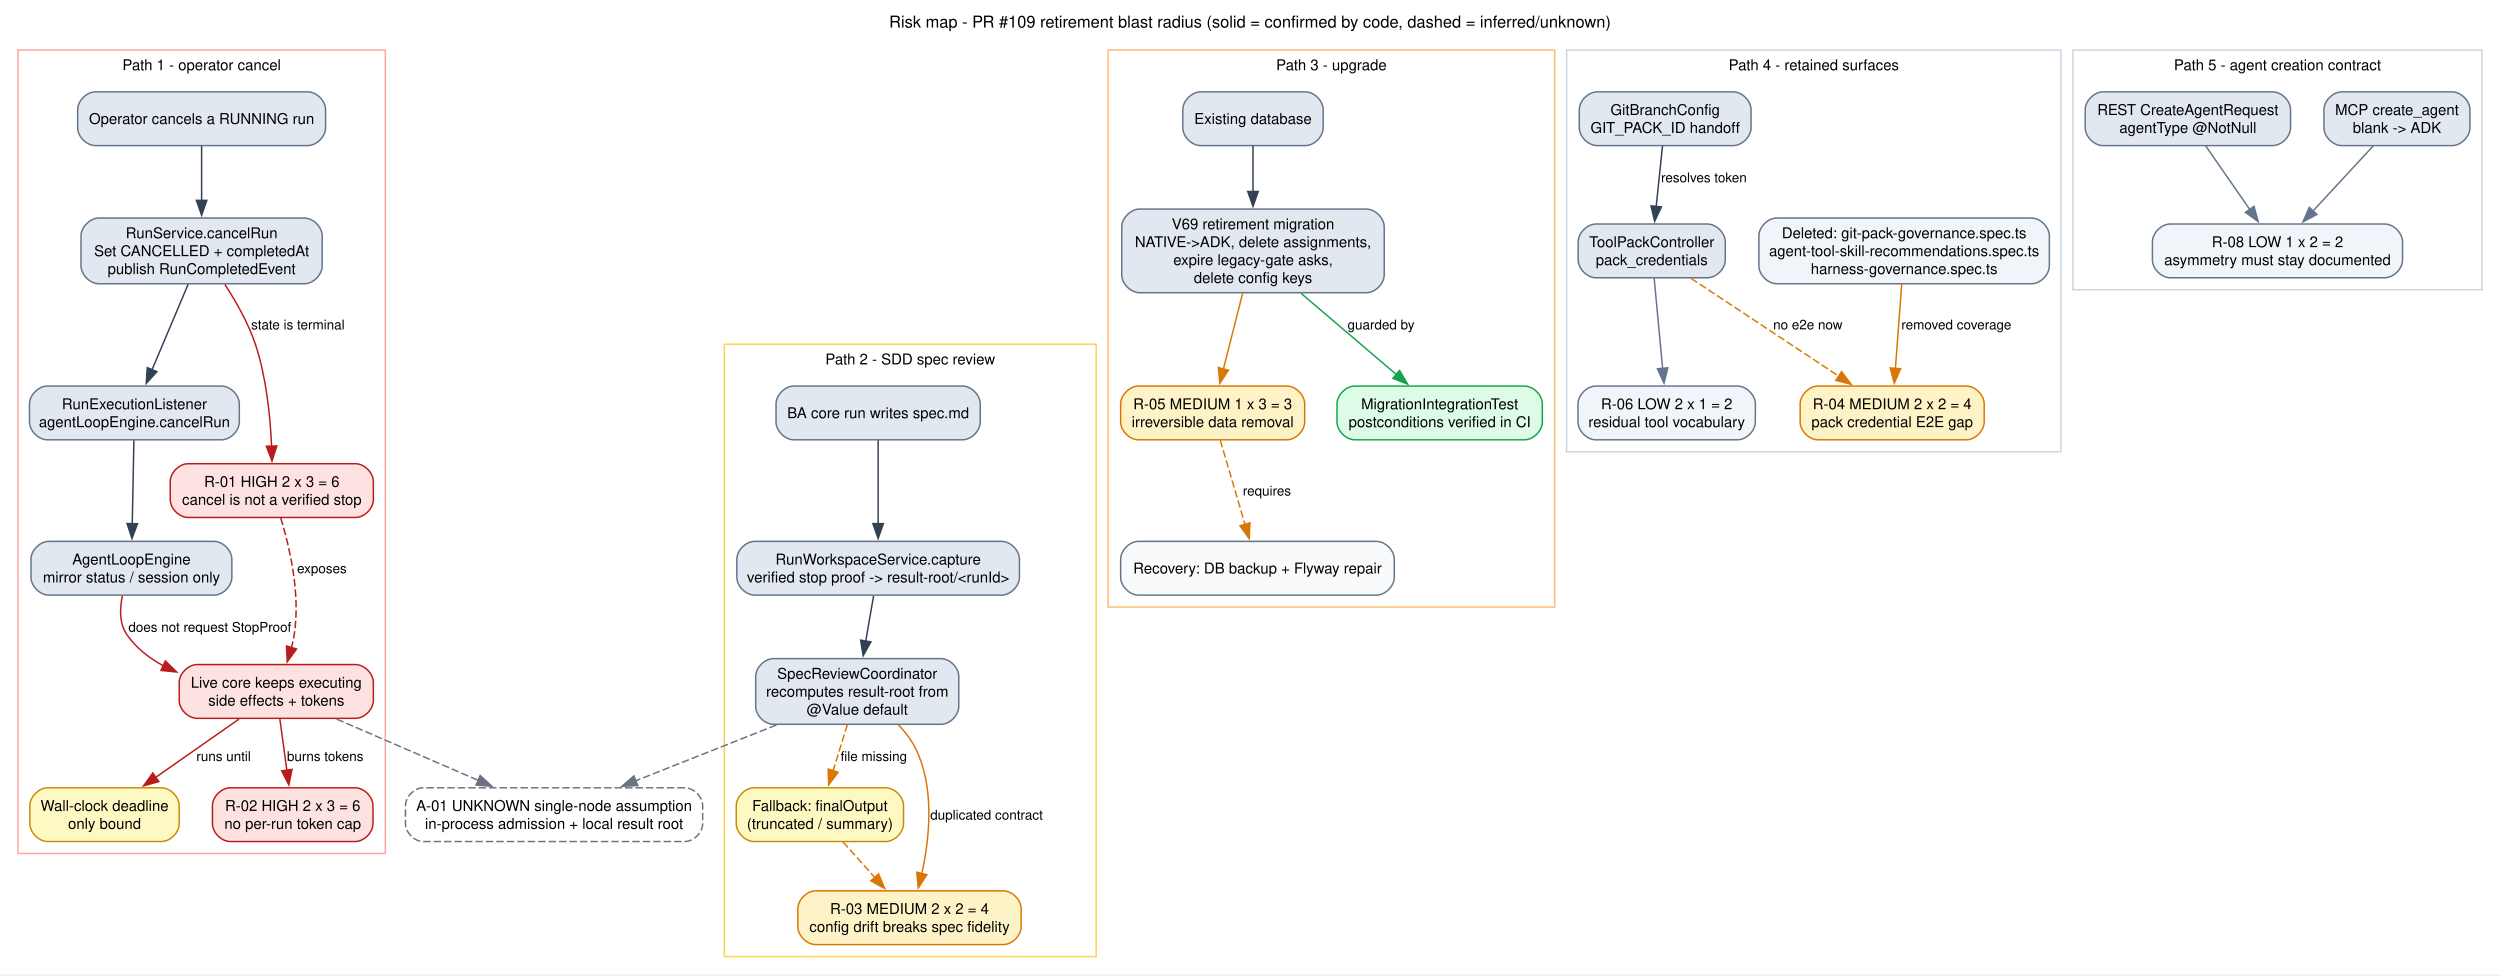
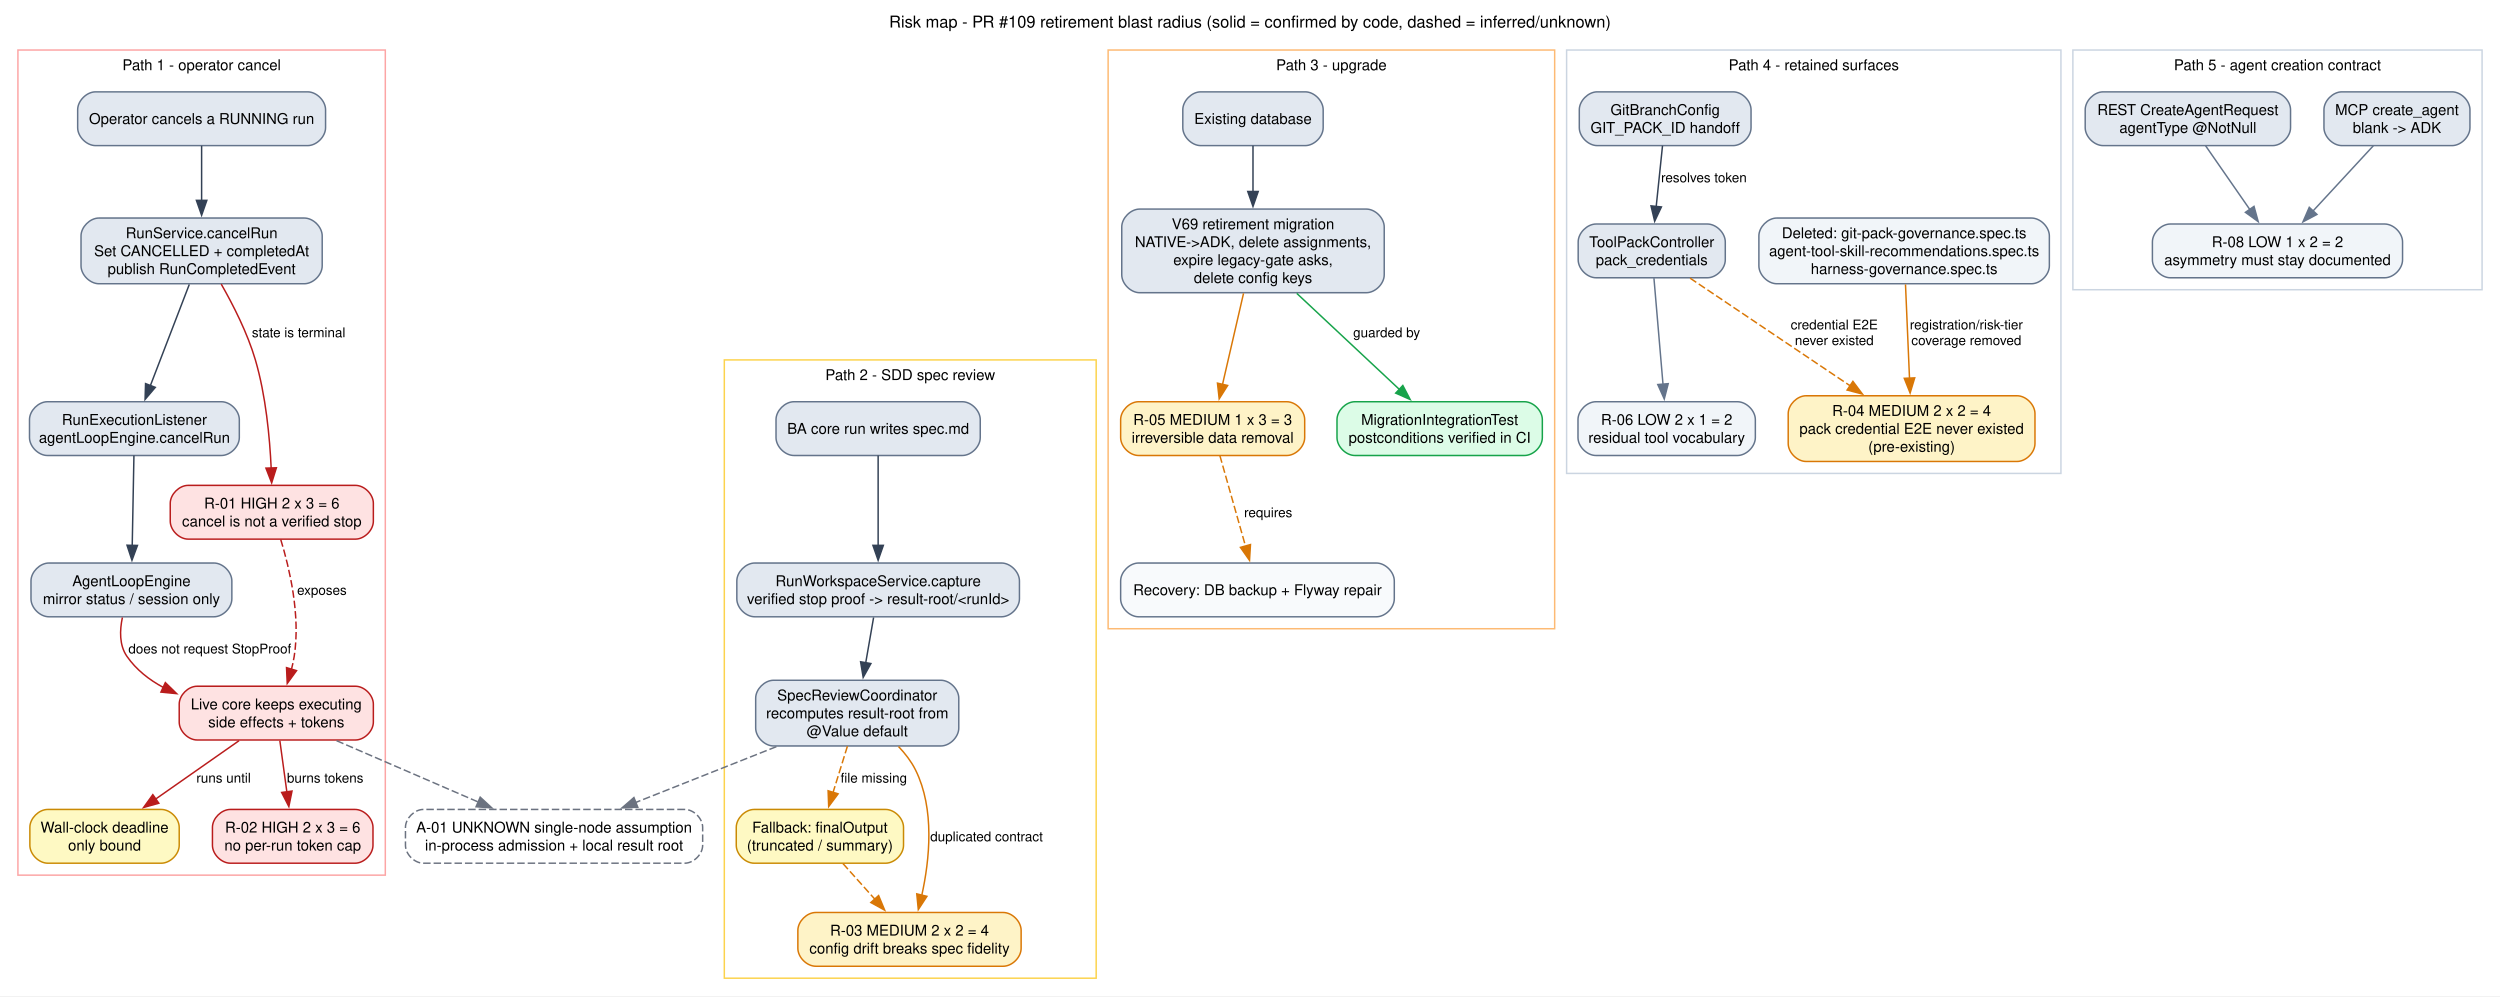
- <svg xmlns="http://www.w3.org/2000/svg" width="1674pt" height="653pt" viewBox="0.00 0.00 1674.00 653.00">
-   <g id="graph0" class="graph" transform="scale(1 1) rotate(0) translate(4 648.5)">
-     <polygon fill="white" stroke="none" points="-4,4 -4,-648.5 1670,-648.5 1670,4 -4,4" />
-     <text xml:space="preserve" text-anchor="middle" x="833" y="-630.05" font-family="Helvetica,sans-Serif" font-size="11.00">Risk map - PR #109 retirement blast radius (solid = confirmed by code, dashed = inferred/unknown)</text>
+ <svg xmlns="http://www.w3.org/2000/svg" width="1674pt" height="667pt" viewBox="0.00 0.00 1674.00 667.00">
+   <g id="graph0" class="graph" transform="scale(1 1) rotate(0) translate(4 663)">
+     <polygon fill="white" stroke="none" points="-4,4 -4,-663 1670,-663 1670,4 -4,4" />
+     <text xml:space="preserve" text-anchor="middle" x="833" y="-644.55" font-family="Helvetica,sans-Serif" font-size="11.00">Risk map - PR #109 retirement blast radius (solid = confirmed by code, dashed = inferred/unknown)</text>
    <g id="clust1" class="cluster">
-       <polygon fill="none" stroke="#fca5a5" points="8,-77 8,-615 254,-615 254,-77 8,-77" />
-       <text xml:space="preserve" text-anchor="middle" x="131" y="-601.5" font-family="Helvetica,sans-Serif" font-size="10.00">Path 1 - operator cancel</text>
+       <polygon fill="none" stroke="#fca5a5" points="8,-77 8,-629.5 254,-629.5 254,-77 8,-77" />
+       <text xml:space="preserve" text-anchor="middle" x="131" y="-616" font-family="Helvetica,sans-Serif" font-size="10.00">Path 1 - operator cancel</text>
    </g>
    <g id="clust2" class="cluster">
-       <polygon fill="none" stroke="#fcd34d" points="481,-8 481,-418 730,-418 730,-8 481,-8" />
-       <text xml:space="preserve" text-anchor="middle" x="605.5" y="-404.5" font-family="Helvetica,sans-Serif" font-size="10.00">Path 2 - SDD spec review</text>
+       <polygon fill="none" stroke="#fcd34d" points="481,-8 481,-422 730,-422 730,-8 481,-8" />
+       <text xml:space="preserve" text-anchor="middle" x="605.5" y="-408.5" font-family="Helvetica,sans-Serif" font-size="10.00">Path 2 - SDD spec review</text>
    </g>
    <g id="clust3" class="cluster">
-       <polygon fill="none" stroke="#fdba74" points="738,-242 738,-615 1037,-615 1037,-242 738,-242" />
-       <text xml:space="preserve" text-anchor="middle" x="887.5" y="-601.5" font-family="Helvetica,sans-Serif" font-size="10.00">Path 3 - upgrade</text>
+       <polygon fill="none" stroke="#fdba74" points="738,-242 738,-629.5 1037,-629.5 1037,-242 738,-242" />
+       <text xml:space="preserve" text-anchor="middle" x="887.5" y="-616" font-family="Helvetica,sans-Serif" font-size="10.00">Path 3 - upgrade</text>
    </g>
    <g id="clust4" class="cluster">
-       <polygon fill="none" stroke="#cbd5e1" points="1045,-346 1045,-615 1376,-615 1376,-346 1045,-346" />
-       <text xml:space="preserve" text-anchor="middle" x="1210.5" y="-601.5" font-family="Helvetica,sans-Serif" font-size="10.00">Path 4 - retained surfaces</text>
+       <polygon fill="none" stroke="#cbd5e1" points="1045,-346 1045,-629.5 1376,-629.5 1376,-346 1045,-346" />
+       <text xml:space="preserve" text-anchor="middle" x="1210.5" y="-616" font-family="Helvetica,sans-Serif" font-size="10.00">Path 4 - retained surfaces</text>
    </g>
    <g id="clust5" class="cluster">
-       <polygon fill="none" stroke="#cbd5e1" points="1384,-454.5 1384,-615 1658,-615 1658,-454.5 1384,-454.5" />
-       <text xml:space="preserve" text-anchor="middle" x="1521" y="-601.5" font-family="Helvetica,sans-Serif" font-size="10.00">Path 5 - agent creation contract</text>
+       <polygon fill="none" stroke="#cbd5e1" points="1384,-469 1384,-629.5 1658,-629.5 1658,-469 1384,-469" />
+       <text xml:space="preserve" text-anchor="middle" x="1521" y="-616" font-family="Helvetica,sans-Serif" font-size="10.00">Path 5 - agent creation contract</text>
    </g>
    <g id="node1" class="node">
-       <path fill="#e2e8f0" stroke="#64748b" d="M202,-587C202,-587 60,-587 60,-587 54,-587 48,-581 48,-575 48,-575 48,-563 48,-563 48,-557 54,-551 60,-551 60,-551 202,-551 202,-551 208,-551 214,-557 214,-563 214,-563 214,-575 214,-575 214,-581 208,-587 202,-587" />
-       <text xml:space="preserve" text-anchor="middle" x="131" y="-565.5" font-family="Helvetica,sans-Serif" font-size="10.00">Operator cancels a RUNNING run</text>
+       <path fill="#e2e8f0" stroke="#64748b" d="M202,-601.5C202,-601.5 60,-601.5 60,-601.5 54,-601.5 48,-595.5 48,-589.5 48,-589.5 48,-577.5 48,-577.5 48,-571.5 54,-565.5 60,-565.5 60,-565.5 202,-565.5 202,-565.5 208,-565.5 214,-571.5 214,-577.5 214,-577.5 214,-589.5 214,-589.5 214,-595.5 208,-601.5 202,-601.5" />
+       <text xml:space="preserve" text-anchor="middle" x="131" y="-580" font-family="Helvetica,sans-Serif" font-size="10.00">Operator cancels a RUNNING run</text>
    </g>
    <g id="node2" class="node">
-       <path fill="#e2e8f0" stroke="#64748b" d="M199.75,-502.5C199.75,-502.5 62.25,-502.5 62.25,-502.5 56.25,-502.5 50.25,-496.5 50.25,-490.5 50.25,-490.5 50.25,-470.5 50.25,-470.5 50.25,-464.5 56.25,-458.5 62.25,-458.5 62.25,-458.5 199.75,-458.5 199.75,-458.5 205.75,-458.5 211.75,-464.5 211.75,-470.5 211.75,-470.5 211.75,-490.5 211.75,-490.5 211.75,-496.5 205.75,-502.5 199.75,-502.5" />
-       <text xml:space="preserve" text-anchor="middle" x="131" y="-489" font-family="Helvetica,sans-Serif" font-size="10.00">RunService.cancelRun</text>
-       <text xml:space="preserve" text-anchor="middle" x="131" y="-477" font-family="Helvetica,sans-Serif" font-size="10.00">Set CANCELLED + completedAt</text>
-       <text xml:space="preserve" text-anchor="middle" x="131" y="-465" font-family="Helvetica,sans-Serif" font-size="10.00">publish RunCompletedEvent</text>
+       <path fill="#e2e8f0" stroke="#64748b" d="M199.75,-517C199.75,-517 62.25,-517 62.25,-517 56.25,-517 50.25,-511 50.25,-505 50.25,-505 50.25,-485 50.25,-485 50.25,-479 56.25,-473 62.25,-473 62.25,-473 199.75,-473 199.75,-473 205.75,-473 211.75,-479 211.75,-485 211.75,-485 211.75,-505 211.75,-505 211.75,-511 205.75,-517 199.75,-517" />
+       <text xml:space="preserve" text-anchor="middle" x="131" y="-503.5" font-family="Helvetica,sans-Serif" font-size="10.00">RunService.cancelRun</text>
+       <text xml:space="preserve" text-anchor="middle" x="131" y="-491.5" font-family="Helvetica,sans-Serif" font-size="10.00">Set CANCELLED + completedAt</text>
+       <text xml:space="preserve" text-anchor="middle" x="131" y="-479.5" font-family="Helvetica,sans-Serif" font-size="10.00">publish RunCompletedEvent</text>
    </g>
    <g id="edge1" class="edge">
-       <path fill="none" stroke="#334155" d="M131,-550.91C131,-540.46 131,-526.75 131,-514.28" />
-       <polygon fill="#334155" stroke="#334155" points="134.5,-514.36 131,-504.36 127.5,-514.36 134.5,-514.36" />
+       <path fill="none" stroke="#334155" d="M131,-565.41C131,-554.96 131,-541.25 131,-528.78" />
+       <polygon fill="#334155" stroke="#334155" points="134.5,-528.86 131,-518.86 127.5,-528.86 134.5,-528.86" />
    </g>
    <g id="node3" class="node">
-       <path fill="#e2e8f0" stroke="#64748b" d="M144.25,-390C144.25,-390 27.75,-390 27.75,-390 21.75,-390 15.75,-384 15.75,-378 15.75,-378 15.75,-366 15.75,-366 15.75,-360 21.75,-354 27.75,-354 27.75,-354 144.25,-354 144.25,-354 150.25,-354 156.25,-360 156.25,-366 156.25,-366 156.25,-378 156.25,-378 156.25,-384 150.25,-390 144.25,-390" />
-       <text xml:space="preserve" text-anchor="middle" x="86" y="-374.5" font-family="Helvetica,sans-Serif" font-size="10.00">RunExecutionListener</text>
-       <text xml:space="preserve" text-anchor="middle" x="86" y="-362.5" font-family="Helvetica,sans-Serif" font-size="10.00">agentLoopEngine.cancelRun</text>
+       <path fill="#e2e8f0" stroke="#64748b" d="M144.25,-394C144.25,-394 27.75,-394 27.75,-394 21.75,-394 15.75,-388 15.75,-382 15.75,-382 15.75,-370 15.75,-370 15.75,-364 21.75,-358 27.75,-358 27.75,-358 144.25,-358 144.25,-358 150.25,-358 156.25,-364 156.25,-370 156.25,-370 156.25,-382 156.25,-382 156.25,-388 150.25,-394 144.25,-394" />
+       <text xml:space="preserve" text-anchor="middle" x="86" y="-378.5" font-family="Helvetica,sans-Serif" font-size="10.00">RunExecutionListener</text>
+       <text xml:space="preserve" text-anchor="middle" x="86" y="-366.5" font-family="Helvetica,sans-Serif" font-size="10.00">agentLoopEngine.cancelRun</text>
    </g>
    <g id="edge2" class="edge">
-       <path fill="none" stroke="#334155" d="M122,-458.2C115.03,-441.72 105.33,-418.74 97.75,-400.8" />
-       <polygon fill="#334155" stroke="#334155" points="101.05,-399.63 93.94,-391.78 94.6,-402.36 101.05,-399.63" />
+       <path fill="none" stroke="#334155" d="M122.75,-472.54C115.42,-453.5 104.68,-425.58 96.7,-404.83" />
+       <polygon fill="#334155" stroke="#334155" points="99.99,-403.63 93.14,-395.55 93.46,-406.14 99.99,-403.63" />
    </g>
    <g id="node7" class="node">
      <path fill="#fee2e2" stroke="#b91c1c" d="M234,-338C234,-338 122,-338 122,-338 116,-338 110,-332 110,-326 110,-326 110,-314 110,-314 110,-308 116,-302 122,-302 122,-302 234,-302 234,-302 240,-302 246,-308 246,-314 246,-314 246,-326 246,-326 246,-332 240,-338 234,-338" />
      <text xml:space="preserve" text-anchor="middle" x="178" y="-322.5" font-family="Helvetica,sans-Serif" font-size="10.00">R-01 HIGH 2 x 3 = 6</text>
      <text xml:space="preserve" text-anchor="middle" x="178" y="-310.5" font-family="Helvetica,sans-Serif" font-size="10.00">cancel is not a verified stop</text>
    </g>
    <g id="edge4" class="edge">
-       <path fill="none" stroke="#b91c1c" d="M146.53,-458.08C153.97,-446.72 162.27,-432.2 167,-418 174.4,-395.76 177.02,-369.24 177.86,-349.56" />
-       <polygon fill="#b91c1c" stroke="#b91c1c" points="181.35,-349.89 178.13,-339.8 174.35,-349.69 181.35,-349.89" />
-       <text xml:space="preserve" text-anchor="middle" x="195.44" y="-427.95" font-family="Helvetica,sans-Serif" font-size="9.00">state is terminal</text>
+       <path fill="none" stroke="#b91c1c" d="M144.13,-472.77C152.1,-458.85 161.72,-439.97 167,-422 174,-398.21 176.63,-370.08 177.58,-349.56" />
+       <polygon fill="#b91c1c" stroke="#b91c1c" points="181.07,-349.78 177.91,-339.67 174.07,-349.54 181.07,-349.78" />
+       <text xml:space="preserve" text-anchor="middle" x="195.96" y="-437.2" font-family="Helvetica,sans-Serif" font-size="9.00">state is terminal</text>
    </g>
    <g id="node4" class="node">
      <path fill="#e2e8f0" stroke="#64748b" d="M139.25,-286C139.25,-286 28.75,-286 28.75,-286 22.75,-286 16.75,-280 16.75,-274 16.75,-274 16.75,-262 16.75,-262 16.75,-256 22.75,-250 28.75,-250 28.75,-250 139.25,-250 139.25,-250 145.25,-250 151.25,-256 151.25,-262 151.25,-262 151.25,-274 151.25,-274 151.25,-280 145.25,-286 139.25,-286" />
      <text xml:space="preserve" text-anchor="middle" x="84" y="-270.5" font-family="Helvetica,sans-Serif" font-size="10.00">AgentLoopEngine</text>
      <text xml:space="preserve" text-anchor="middle" x="84" y="-258.5" font-family="Helvetica,sans-Serif" font-size="10.00">mirror status / session only</text>
    </g>
    <g id="edge3" class="edge">
-       <path fill="none" stroke="#334155" d="M85.66,-353.7C85.36,-338.38 84.92,-315.74 84.56,-297.71" />
-       <polygon fill="#334155" stroke="#334155" points="88.07,-297.83 84.37,-287.9 81.07,-297.97 88.07,-297.83" />
+       <path fill="none" stroke="#334155" d="M85.68,-357.97C85.37,-341.76 84.91,-317.06 84.54,-297.79" />
+       <polygon fill="#334155" stroke="#334155" points="88.04,-297.79 84.36,-287.85 81.05,-297.92 88.04,-297.79" />
    </g>
    <g id="node5" class="node">
      <path fill="#fee2e2" stroke="#b91c1c" d="M234,-203.5C234,-203.5 128,-203.5 128,-203.5 122,-203.5 116,-197.5 116,-191.5 116,-191.5 116,-179.5 116,-179.5 116,-173.5 122,-167.5 128,-167.5 128,-167.5 234,-167.5 234,-167.5 240,-167.5 246,-173.5 246,-179.5 246,-179.5 246,-191.5 246,-191.5 246,-197.5 240,-203.5 234,-203.5" />
      <text xml:space="preserve" text-anchor="middle" x="181" y="-188" font-family="Helvetica,sans-Serif" font-size="10.00">Live core keeps executing</text>
      <text xml:space="preserve" text-anchor="middle" x="181" y="-176" font-family="Helvetica,sans-Serif" font-size="10.00">side effects + tokens</text>
    </g>
    <g id="edge7" class="edge">
      <path fill="none" stroke="#b91c1c" d="M77.96,-249.53C76.14,-240.98 75.81,-230.96 81,-223.5 87.2,-214.59 95.81,-207.82 105.39,-202.68" />
      <polygon fill="#b91c1c" stroke="#b91c1c" points="106.72,-205.93 114.3,-198.53 103.76,-199.58 106.72,-205.93" />
      <text xml:space="preserve" text-anchor="middle" x="136.5" y="-225.45" font-family="Helvetica,sans-Serif" font-size="9.00">does not request StopProof</text>
    </g>
    <g id="node6" class="node">
      <path fill="#fef9c3" stroke="#ca8a04" d="M104,-121C104,-121 28,-121 28,-121 22,-121 16,-115 16,-109 16,-109 16,-97 16,-97 16,-91 22,-85 28,-85 28,-85 104,-85 104,-85 110,-85 116,-91 116,-97 116,-97 116,-109 116,-109 116,-115 110,-121 104,-121" />
      <text xml:space="preserve" text-anchor="middle" x="66" y="-105.5" font-family="Helvetica,sans-Serif" font-size="10.00">Wall-clock deadline</text>
      <text xml:space="preserve" text-anchor="middle" x="66" y="-93.5" font-family="Helvetica,sans-Serif" font-size="10.00">only bound</text>
    </g>
    <g id="edge5" class="edge">
      <path fill="none" stroke="#b91c1c" d="M156.05,-167.03C139.62,-155.53 117.91,-140.34 99.92,-127.75" />
      <polygon fill="#b91c1c" stroke="#b91c1c" points="102.34,-125.17 92.14,-122.3 98.33,-130.9 102.34,-125.17" />
      <text xml:space="preserve" text-anchor="middle" x="145.7" y="-138.95" font-family="Helvetica,sans-Serif" font-size="9.00">runs until</text>
    </g>
    <g id="node8" class="node">
      <path fill="#fee2e2" stroke="#b91c1c" d="M233.75,-121C233.75,-121 150.25,-121 150.25,-121 144.25,-121 138.25,-115 138.25,-109 138.25,-109 138.25,-97 138.25,-97 138.25,-91 144.25,-85 150.25,-85 150.25,-85 233.75,-85 233.75,-85 239.75,-85 245.75,-91 245.75,-97 245.75,-97 245.75,-109 245.75,-109 245.75,-115 239.75,-121 233.75,-121" />
      <text xml:space="preserve" text-anchor="middle" x="192" y="-105.5" font-family="Helvetica,sans-Serif" font-size="10.00">R-02 HIGH 2 x 3 = 6</text>
      <text xml:space="preserve" text-anchor="middle" x="192" y="-93.5" font-family="Helvetica,sans-Serif" font-size="10.00">no per-run token cap</text>
    </g>
    <g id="edge6" class="edge">
      <path fill="none" stroke="#b91c1c" d="M183.39,-167.03C184.76,-157.01 186.51,-144.18 188.08,-132.71" />
      <polygon fill="#b91c1c" stroke="#b91c1c" points="191.53,-133.31 189.41,-122.93 184.59,-132.37 191.53,-133.31" />
      <text xml:space="preserve" text-anchor="middle" x="213.74" y="-138.95" font-family="Helvetica,sans-Serif" font-size="9.00">burns tokens</text>
    </g>
    <g id="node27" class="node">
      <path fill="#ffffff" stroke="#6b7280" stroke-dasharray="5,2" d="M454.5,-121C454.5,-121 279.5,-121 279.5,-121 273.5,-121 267.5,-115 267.5,-109 267.5,-109 267.5,-97 267.5,-97 267.5,-91 273.5,-85 279.5,-85 279.5,-85 454.5,-85 454.5,-85 460.5,-85 466.5,-91 466.5,-97 466.5,-97 466.5,-109 466.5,-109 466.5,-115 460.5,-121 454.5,-121" />
      <text xml:space="preserve" text-anchor="middle" x="367" y="-105.5" font-family="Helvetica,sans-Serif" font-size="10.00">A-01 UNKNOWN single-node assumption</text>
      <text xml:space="preserve" text-anchor="middle" x="367" y="-93.5" font-family="Helvetica,sans-Serif" font-size="10.00">in-process admission + local result root</text>
    </g>
    <g id="edge25" class="edge">
      <path fill="none" stroke="#6b7280" stroke-dasharray="5,2" d="M221.36,-167.03C249.27,-154.95 286.61,-138.79 316.49,-125.86" />
      <polygon fill="#6b7280" stroke="#6b7280" points="317.54,-129.22 325.33,-122.03 314.76,-122.79 317.54,-129.22" />
    </g>
    <g id="edge8" class="edge">
      <path fill="none" stroke="#b91c1c" stroke-dasharray="5,2" d="M183.98,-301.75C189.84,-282.62 197.32,-250.85 193,-223.5 192.55,-220.64 191.91,-217.7 191.16,-214.79" />
      <polygon fill="#b91c1c" stroke="#b91c1c" points="194.56,-213.93 188.33,-205.36 187.86,-215.95 194.56,-213.93" />
      <text xml:space="preserve" text-anchor="middle" x="211.53" y="-264.7" font-family="Helvetica,sans-Serif" font-size="9.00">exposes</text>
    </g>
    <g id="node9" class="node">
-       <path fill="#e2e8f0" stroke="#64748b" d="M640.38,-390C640.38,-390 527.62,-390 527.62,-390 521.62,-390 515.62,-384 515.62,-378 515.62,-378 515.62,-366 515.62,-366 515.62,-360 521.62,-354 527.62,-354 527.62,-354 640.38,-354 640.38,-354 646.38,-354 652.38,-360 652.38,-366 652.38,-366 652.38,-378 652.38,-378 652.38,-384 646.38,-390 640.38,-390" />
-       <text xml:space="preserve" text-anchor="middle" x="584" y="-368.5" font-family="Helvetica,sans-Serif" font-size="10.00">BA core run writes spec.md</text>
+       <path fill="#e2e8f0" stroke="#64748b" d="M640.38,-394C640.38,-394 527.62,-394 527.62,-394 521.62,-394 515.62,-388 515.62,-382 515.62,-382 515.62,-370 515.62,-370 515.62,-364 521.62,-358 527.62,-358 527.62,-358 640.38,-358 640.38,-358 646.38,-358 652.38,-364 652.38,-370 652.38,-370 652.38,-382 652.38,-382 652.38,-388 646.38,-394 640.38,-394" />
+       <text xml:space="preserve" text-anchor="middle" x="584" y="-372.5" font-family="Helvetica,sans-Serif" font-size="10.00">BA core run writes spec.md</text>
    </g>
    <g id="node10" class="node">
      <path fill="#e2e8f0" stroke="#64748b" d="M666.62,-286C666.62,-286 501.38,-286 501.38,-286 495.38,-286 489.38,-280 489.38,-274 489.38,-274 489.38,-262 489.38,-262 489.38,-256 495.38,-250 501.38,-250 501.38,-250 666.62,-250 666.62,-250 672.62,-250 678.62,-256 678.62,-262 678.62,-262 678.62,-274 678.62,-274 678.62,-280 672.62,-286 666.62,-286" />
      <text xml:space="preserve" text-anchor="middle" x="584" y="-270.5" font-family="Helvetica,sans-Serif" font-size="10.00">RunWorkspaceService.capture</text>
      <text xml:space="preserve" text-anchor="middle" x="584" y="-258.5" font-family="Helvetica,sans-Serif" font-size="10.00">verified stop proof -&gt; result-root/&lt;runId&gt;</text>
    </g>
    <g id="edge9" class="edge">
-       <path fill="none" stroke="#334155" d="M584,-353.7C584,-338.38 584,-315.74 584,-297.71" />
-       <polygon fill="#334155" stroke="#334155" points="587.5,-297.9 584,-287.9 580.5,-297.9 587.5,-297.9" />
+       <path fill="none" stroke="#334155" d="M584,-357.97C584,-341.76 584,-317.06 584,-297.79" />
+       <polygon fill="#334155" stroke="#334155" points="587.5,-297.85 584,-287.85 580.5,-297.85 587.5,-297.85" />
    </g>
    <g id="node11" class="node">
      <path fill="#e2e8f0" stroke="#64748b" d="M626,-207.5C626,-207.5 514,-207.5 514,-207.5 508,-207.5 502,-201.5 502,-195.5 502,-195.5 502,-175.5 502,-175.5 502,-169.5 508,-163.5 514,-163.5 514,-163.5 626,-163.5 626,-163.5 632,-163.5 638,-169.5 638,-175.5 638,-175.5 638,-195.5 638,-195.5 638,-201.5 632,-207.5 626,-207.5" />
      <text xml:space="preserve" text-anchor="middle" x="570" y="-194" font-family="Helvetica,sans-Serif" font-size="10.00">SpecReviewCoordinator</text>
      <text xml:space="preserve" text-anchor="middle" x="570" y="-182" font-family="Helvetica,sans-Serif" font-size="10.00">recomputes result-root from</text>
      <text xml:space="preserve" text-anchor="middle" x="570" y="-170" font-family="Helvetica,sans-Serif" font-size="10.00">@Value default</text>
    </g>
    <g id="edge10" class="edge">
      <path fill="none" stroke="#334155" d="M580.96,-249.53C579.42,-240.66 577.49,-229.59 575.69,-219.21" />
      <polygon fill="#334155" stroke="#334155" points="579.15,-218.69 573.99,-209.44 572.25,-219.89 579.15,-218.69" />
    </g>
    <g id="node12" class="node">
      <path fill="#fef9c3" stroke="#ca8a04" d="M589,-121C589,-121 501,-121 501,-121 495,-121 489,-115 489,-109 489,-109 489,-97 489,-97 489,-91 495,-85 501,-85 501,-85 589,-85 589,-85 595,-85 601,-91 601,-97 601,-97 601,-109 601,-109 601,-115 595,-121 589,-121" />
      <text xml:space="preserve" text-anchor="middle" x="545" y="-105.5" font-family="Helvetica,sans-Serif" font-size="10.00">Fallback: finalOutput</text>
      <text xml:space="preserve" text-anchor="middle" x="545" y="-93.5" font-family="Helvetica,sans-Serif" font-size="10.00">(truncated / summary)</text>
    </g>
    <g id="edge11" class="edge">
      <path fill="none" stroke="#d97706" stroke-dasharray="5,2" d="M563.43,-163.35C560.49,-153.87 556.97,-142.56 553.81,-132.36" />
      <polygon fill="#d97706" stroke="#d97706" points="557.19,-131.44 550.88,-122.93 550.5,-133.51 557.19,-131.44" />
      <text xml:space="preserve" text-anchor="middle" x="581.12" y="-138.95" font-family="Helvetica,sans-Serif" font-size="9.00">file missing</text>
    </g>
    <g id="node13" class="node">
      <path fill="#fef3c7" stroke="#d97706" d="M667.75,-52C667.75,-52 542.25,-52 542.25,-52 536.25,-52 530.25,-46 530.25,-40 530.25,-40 530.25,-28 530.25,-28 530.25,-22 536.25,-16 542.25,-16 542.25,-16 667.75,-16 667.75,-16 673.75,-16 679.75,-22 679.75,-28 679.75,-28 679.75,-40 679.75,-40 679.75,-46 673.75,-52 667.75,-52" />
      <text xml:space="preserve" text-anchor="middle" x="605" y="-36.5" font-family="Helvetica,sans-Serif" font-size="10.00">R-03 MEDIUM 2 x 2 = 4</text>
      <text xml:space="preserve" text-anchor="middle" x="605" y="-24.5" font-family="Helvetica,sans-Serif" font-size="10.00">config drift breaks spec fidelity</text>
    </g>
    <g id="edge12" class="edge">
      <path fill="none" stroke="#d97706" d="M597.63,-163.14C602.09,-158.45 606.17,-153.18 609,-147.5 622.05,-121.31 618.47,-87.28 613.24,-63.53" />
      <polygon fill="#d97706" stroke="#d97706" points="616.67,-62.81 610.89,-53.94 609.87,-64.48 616.67,-62.81" />
      <text xml:space="preserve" text-anchor="middle" x="656.6" y="-99.7" font-family="Helvetica,sans-Serif" font-size="9.00">duplicated contract</text>
    </g>
    <g id="edge24" class="edge">
      <path fill="none" stroke="#6b7280" stroke-dasharray="5,2" d="M515.87,-163.03C486.68,-151.46 450.76,-137.22 421.52,-125.62" />
      <polygon fill="#6b7280" stroke="#6b7280" points="423.06,-122.47 412.48,-122.03 420.48,-128.97 423.06,-122.47" />
    </g>
    <g id="edge13" class="edge">
      <path fill="none" stroke="#d97706" stroke-dasharray="5,2" d="M560.45,-84.75C566.98,-77.46 574.72,-68.81 581.9,-60.79" />
      <polygon fill="#d97706" stroke="#d97706" points="584.32,-63.34 588.38,-53.56 579.1,-58.67 584.32,-63.34" />
    </g>
    <g id="node14" class="node">
-       <path fill="#e2e8f0" stroke="#64748b" d="M870,-587C870,-587 800,-587 800,-587 794,-587 788,-581 788,-575 788,-575 788,-563 788,-563 788,-557 794,-551 800,-551 800,-551 870,-551 870,-551 876,-551 882,-557 882,-563 882,-563 882,-575 882,-575 882,-581 876,-587 870,-587" />
-       <text xml:space="preserve" text-anchor="middle" x="835" y="-565.5" font-family="Helvetica,sans-Serif" font-size="10.00">Existing database</text>
+       <path fill="#e2e8f0" stroke="#64748b" d="M870,-601.5C870,-601.5 800,-601.5 800,-601.5 794,-601.5 788,-595.5 788,-589.5 788,-589.5 788,-577.5 788,-577.5 788,-571.5 794,-565.5 800,-565.5 800,-565.5 870,-565.5 870,-565.5 876,-565.5 882,-571.5 882,-577.5 882,-577.5 882,-589.5 882,-589.5 882,-595.5 876,-601.5 870,-601.5" />
+       <text xml:space="preserve" text-anchor="middle" x="835" y="-580" font-family="Helvetica,sans-Serif" font-size="10.00">Existing database</text>
    </g>
    <g id="node15" class="node">
-       <path fill="#e2e8f0" stroke="#64748b" d="M910.88,-508.5C910.88,-508.5 759.12,-508.5 759.12,-508.5 753.12,-508.5 747.12,-502.5 747.12,-496.5 747.12,-496.5 747.12,-464.5 747.12,-464.5 747.12,-458.5 753.12,-452.5 759.12,-452.5 759.12,-452.5 910.88,-452.5 910.88,-452.5 916.88,-452.5 922.88,-458.5 922.88,-464.5 922.88,-464.5 922.88,-496.5 922.88,-496.5 922.88,-502.5 916.88,-508.5 910.88,-508.5" />
-       <text xml:space="preserve" text-anchor="middle" x="835" y="-495" font-family="Helvetica,sans-Serif" font-size="10.00">V69 retirement migration</text>
-       <text xml:space="preserve" text-anchor="middle" x="835" y="-483" font-family="Helvetica,sans-Serif" font-size="10.00">NATIVE-&gt;ADK, delete assignments,</text>
-       <text xml:space="preserve" text-anchor="middle" x="835" y="-471" font-family="Helvetica,sans-Serif" font-size="10.00">expire legacy-gate asks,</text>
-       <text xml:space="preserve" text-anchor="middle" x="835" y="-459" font-family="Helvetica,sans-Serif" font-size="10.00">delete config keys</text>
+       <path fill="#e2e8f0" stroke="#64748b" d="M910.88,-523C910.88,-523 759.12,-523 759.12,-523 753.12,-523 747.12,-517 747.12,-511 747.12,-511 747.12,-479 747.12,-479 747.12,-473 753.12,-467 759.12,-467 759.12,-467 910.88,-467 910.88,-467 916.88,-467 922.88,-473 922.88,-479 922.88,-479 922.88,-511 922.88,-511 922.88,-517 916.88,-523 910.88,-523" />
+       <text xml:space="preserve" text-anchor="middle" x="835" y="-509.5" font-family="Helvetica,sans-Serif" font-size="10.00">V69 retirement migration</text>
+       <text xml:space="preserve" text-anchor="middle" x="835" y="-497.5" font-family="Helvetica,sans-Serif" font-size="10.00">NATIVE-&gt;ADK, delete assignments,</text>
+       <text xml:space="preserve" text-anchor="middle" x="835" y="-485.5" font-family="Helvetica,sans-Serif" font-size="10.00">expire legacy-gate asks,</text>
+       <text xml:space="preserve" text-anchor="middle" x="835" y="-473.5" font-family="Helvetica,sans-Serif" font-size="10.00">delete config keys</text>
    </g>
    <g id="edge14" class="edge">
-       <path fill="none" stroke="#334155" d="M835,-550.91C835,-542.09 835,-530.94 835,-520.17" />
-       <polygon fill="#334155" stroke="#334155" points="838.5,-520.28 835,-510.28 831.5,-520.28 838.5,-520.28" />
+       <path fill="none" stroke="#334155" d="M835,-565.41C835,-556.59 835,-545.44 835,-534.67" />
+       <polygon fill="#334155" stroke="#334155" points="838.5,-534.78 835,-524.78 831.5,-534.78 838.5,-534.78" />
    </g>
    <g id="node17" class="node">
-       <path fill="#fef3c7" stroke="#d97706" d="M857.62,-390C857.62,-390 758.38,-390 758.38,-390 752.38,-390 746.38,-384 746.38,-378 746.38,-378 746.38,-366 746.38,-366 746.38,-360 752.38,-354 758.38,-354 758.38,-354 857.62,-354 857.62,-354 863.62,-354 869.62,-360 869.62,-366 869.62,-366 869.62,-378 869.62,-378 869.62,-384 863.62,-390 857.62,-390" />
-       <text xml:space="preserve" text-anchor="middle" x="808" y="-374.5" font-family="Helvetica,sans-Serif" font-size="10.00">R-05 MEDIUM 1 x 3 = 3</text>
-       <text xml:space="preserve" text-anchor="middle" x="808" y="-362.5" font-family="Helvetica,sans-Serif" font-size="10.00">irreversible data removal</text>
+       <path fill="#fef3c7" stroke="#d97706" d="M857.62,-394C857.62,-394 758.38,-394 758.38,-394 752.38,-394 746.38,-388 746.38,-382 746.38,-382 746.38,-370 746.38,-370 746.38,-364 752.38,-358 758.38,-358 758.38,-358 857.62,-358 857.62,-358 863.62,-358 869.62,-364 869.62,-370 869.62,-370 869.62,-382 869.62,-382 869.62,-388 863.62,-394 857.62,-394" />
+       <text xml:space="preserve" text-anchor="middle" x="808" y="-378.5" font-family="Helvetica,sans-Serif" font-size="10.00">R-05 MEDIUM 1 x 3 = 3</text>
+       <text xml:space="preserve" text-anchor="middle" x="808" y="-366.5" font-family="Helvetica,sans-Serif" font-size="10.00">irreversible data removal</text>
    </g>
    <g id="edge15" class="edge">
-       <path fill="none" stroke="#d97706" d="M828.05,-452.07C824.11,-436.55 819.2,-417.17 815.22,-401.48" />
-       <polygon fill="#d97706" stroke="#d97706" points="818.62,-400.63 812.77,-391.8 811.83,-402.35 818.62,-400.63" />
+       <path fill="none" stroke="#d97706" d="M828.67,-466.57C824.43,-448.2 818.86,-424.07 814.57,-405.48" />
+       <polygon fill="#d97706" stroke="#d97706" points="818.03,-404.89 812.37,-395.93 811.21,-406.46 818.03,-404.89" />
    </g>
    <g id="node18" class="node">
-       <path fill="#dcfce7" stroke="#16a34a" d="M1016.75,-390C1016.75,-390 903.25,-390 903.25,-390 897.25,-390 891.25,-384 891.25,-378 891.25,-378 891.25,-366 891.25,-366 891.25,-360 897.25,-354 903.25,-354 903.25,-354 1016.75,-354 1016.75,-354 1022.75,-354 1028.75,-360 1028.75,-366 1028.75,-366 1028.75,-378 1028.75,-378 1028.75,-384 1022.75,-390 1016.75,-390" />
-       <text xml:space="preserve" text-anchor="middle" x="960" y="-374.5" font-family="Helvetica,sans-Serif" font-size="10.00">MigrationIntegrationTest</text>
-       <text xml:space="preserve" text-anchor="middle" x="960" y="-362.5" font-family="Helvetica,sans-Serif" font-size="10.00">postconditions verified in CI</text>
+       <path fill="#dcfce7" stroke="#16a34a" d="M1016.75,-394C1016.75,-394 903.25,-394 903.25,-394 897.25,-394 891.25,-388 891.25,-382 891.25,-382 891.25,-370 891.25,-370 891.25,-364 897.25,-358 903.25,-358 903.25,-358 1016.75,-358 1016.75,-358 1022.75,-358 1028.75,-364 1028.75,-370 1028.75,-370 1028.75,-382 1028.75,-382 1028.75,-388 1022.75,-394 1016.75,-394" />
+       <text xml:space="preserve" text-anchor="middle" x="960" y="-378.5" font-family="Helvetica,sans-Serif" font-size="10.00">MigrationIntegrationTest</text>
+       <text xml:space="preserve" text-anchor="middle" x="960" y="-366.5" font-family="Helvetica,sans-Serif" font-size="10.00">postconditions verified in CI</text>
    </g>
    <g id="edge17" class="edge">
-       <path fill="none" stroke="#16a34a" d="M867.19,-452.07C886.92,-435.26 911.98,-413.92 931.08,-397.64" />
-       <polygon fill="#16a34a" stroke="#16a34a" points="933.17,-400.46 938.51,-391.31 928.63,-395.13 933.17,-400.46" />
-       <text xml:space="preserve" text-anchor="middle" x="920.75" y="-427.95" font-family="Helvetica,sans-Serif" font-size="9.00">guarded by</text>
+       <path fill="none" stroke="#16a34a" d="M864.31,-466.57C885.14,-447.07 912.91,-421.07 933.17,-402.11" />
+       <polygon fill="#16a34a" stroke="#16a34a" points="935.33,-404.88 940.24,-395.49 930.55,-399.77 935.33,-404.88" />
+       <text xml:space="preserve" text-anchor="middle" x="924.5" y="-437.2" font-family="Helvetica,sans-Serif" font-size="9.00">guarded by</text>
    </g>
    <g id="node16" class="node">
      <path fill="#f8fafc" stroke="#64748b" d="M917.62,-286C917.62,-286 758.38,-286 758.38,-286 752.38,-286 746.38,-280 746.38,-274 746.38,-274 746.38,-262 746.38,-262 746.38,-256 752.38,-250 758.38,-250 758.38,-250 917.62,-250 917.62,-250 923.62,-250 929.62,-256 929.62,-262 929.62,-262 929.62,-274 929.62,-274 929.62,-280 923.62,-286 917.62,-286" />
      <text xml:space="preserve" text-anchor="middle" x="838" y="-264.5" font-family="Helvetica,sans-Serif" font-size="10.00">Recovery: DB backup + Flyway repair</text>
    </g>
    <g id="edge16" class="edge">
-       <path fill="none" stroke="#d97706" stroke-dasharray="5,2" d="M813.09,-353.7C817.64,-338.24 824.38,-315.3 829.71,-297.19" />
-       <polygon fill="#d97706" stroke="#d97706" points="832.99,-298.42 832.46,-287.84 826.28,-296.45 832.99,-298.42" />
-       <text xml:space="preserve" text-anchor="middle" x="844.32" y="-316.7" font-family="Helvetica,sans-Serif" font-size="9.00">requires</text>
+       <path fill="none" stroke="#d97706" stroke-dasharray="5,2" d="M812.82,-357.97C817.45,-341.61 824.53,-316.59 830.01,-297.24" />
+       <polygon fill="#d97706" stroke="#d97706" points="833.32,-298.37 832.68,-287.8 826.59,-296.47 833.32,-298.37" />
+       <text xml:space="preserve" text-anchor="middle" x="845.17" y="-316.7" font-family="Helvetica,sans-Serif" font-size="9.00">requires</text>
    </g>
    <g id="node19" class="node">
-       <path fill="#e2e8f0" stroke="#64748b" d="M1139.25,-498.5C1139.25,-498.5 1064.75,-498.5 1064.75,-498.5 1058.75,-498.5 1052.75,-492.5 1052.75,-486.5 1052.75,-486.5 1052.75,-474.5 1052.75,-474.5 1052.75,-468.5 1058.75,-462.5 1064.75,-462.5 1064.75,-462.5 1139.25,-462.5 1139.25,-462.5 1145.25,-462.5 1151.25,-468.5 1151.25,-474.5 1151.25,-474.5 1151.25,-486.5 1151.25,-486.5 1151.25,-492.5 1145.25,-498.5 1139.25,-498.5" />
-       <text xml:space="preserve" text-anchor="middle" x="1102" y="-483" font-family="Helvetica,sans-Serif" font-size="10.00">ToolPackController</text>
-       <text xml:space="preserve" text-anchor="middle" x="1102" y="-471" font-family="Helvetica,sans-Serif" font-size="10.00">pack_credentials</text>
+       <path fill="#e2e8f0" stroke="#64748b" d="M1139.25,-513C1139.25,-513 1064.75,-513 1064.75,-513 1058.75,-513 1052.75,-507 1052.75,-501 1052.75,-501 1052.75,-489 1052.75,-489 1052.75,-483 1058.75,-477 1064.75,-477 1064.75,-477 1139.25,-477 1139.25,-477 1145.25,-477 1151.25,-483 1151.25,-489 1151.25,-489 1151.25,-501 1151.25,-501 1151.25,-507 1145.25,-513 1139.25,-513" />
+       <text xml:space="preserve" text-anchor="middle" x="1102" y="-497.5" font-family="Helvetica,sans-Serif" font-size="10.00">ToolPackController</text>
+       <text xml:space="preserve" text-anchor="middle" x="1102" y="-485.5" font-family="Helvetica,sans-Serif" font-size="10.00">pack_credentials</text>
    </g>
    <g id="node22" class="node">
-       <path fill="#fef3c7" stroke="#d97706" d="M1312.62,-390C1312.62,-390 1213.38,-390 1213.38,-390 1207.38,-390 1201.38,-384 1201.38,-378 1201.38,-378 1201.38,-366 1201.38,-366 1201.38,-360 1207.38,-354 1213.38,-354 1213.38,-354 1312.62,-354 1312.62,-354 1318.62,-354 1324.62,-360 1324.62,-366 1324.62,-366 1324.62,-378 1324.62,-378 1324.62,-384 1318.62,-390 1312.62,-390" />
-       <text xml:space="preserve" text-anchor="middle" x="1263" y="-374.5" font-family="Helvetica,sans-Serif" font-size="10.00">R-04 MEDIUM 2 x 2 = 4</text>
-       <text xml:space="preserve" text-anchor="middle" x="1263" y="-362.5" font-family="Helvetica,sans-Serif" font-size="10.00">pack credential E2E gap</text>
+       <path fill="#fef3c7" stroke="#d97706" d="M1346.62,-398C1346.62,-398 1205.38,-398 1205.38,-398 1199.38,-398 1193.38,-392 1193.38,-386 1193.38,-386 1193.38,-366 1193.38,-366 1193.38,-360 1199.38,-354 1205.38,-354 1205.38,-354 1346.62,-354 1346.62,-354 1352.62,-354 1358.62,-360 1358.62,-366 1358.62,-366 1358.62,-386 1358.62,-386 1358.62,-392 1352.62,-398 1346.62,-398" />
+       <text xml:space="preserve" text-anchor="middle" x="1276" y="-384.5" font-family="Helvetica,sans-Serif" font-size="10.00">R-04 MEDIUM 2 x 2 = 4</text>
+       <text xml:space="preserve" text-anchor="middle" x="1276" y="-372.5" font-family="Helvetica,sans-Serif" font-size="10.00">pack credential E2E never existed</text>
+       <text xml:space="preserve" text-anchor="middle" x="1276" y="-360.5" font-family="Helvetica,sans-Serif" font-size="10.00">(pre-existing)</text>
    </g>
    <g id="edge21" class="edge">
-       <path fill="none" stroke="#d97706" stroke-dasharray="5,2" d="M1128.23,-462.15C1155.24,-444.28 1197.52,-416.31 1227.51,-396.47" />
-       <polygon fill="#d97706" stroke="#d97706" points="1229.11,-399.61 1235.52,-391.18 1225.25,-393.77 1229.11,-399.61" />
-       <text xml:space="preserve" text-anchor="middle" x="1206.5" y="-427.95" font-family="Helvetica,sans-Serif" font-size="9.00">no e2e now</text>
+       <path fill="none" stroke="#d97706" stroke-dasharray="5,2" d="M1127.67,-476.74C1155.9,-457.76 1201.63,-427.01 1234.87,-404.66" />
+       <polygon fill="#d97706" stroke="#d97706" points="1236.71,-407.64 1243.06,-399.15 1232.81,-401.83 1236.71,-407.64" />
+       <text xml:space="preserve" text-anchor="middle" x="1224.22" y="-442.45" font-family="Helvetica,sans-Serif" font-size="9.00">credential E2E</text>
+       <text xml:space="preserve" text-anchor="middle" x="1224.22" y="-431.95" font-family="Helvetica,sans-Serif" font-size="9.00">never existed</text>
    </g>
    <g id="node23" class="node">
-       <path fill="#f1f5f9" stroke="#64748b" d="M1159.38,-390C1159.38,-390 1064.62,-390 1064.62,-390 1058.62,-390 1052.62,-384 1052.62,-378 1052.62,-378 1052.62,-366 1052.62,-366 1052.62,-360 1058.62,-354 1064.62,-354 1064.62,-354 1159.38,-354 1159.38,-354 1165.38,-354 1171.38,-360 1171.38,-366 1171.38,-366 1171.38,-378 1171.38,-378 1171.38,-384 1165.38,-390 1159.38,-390" />
-       <text xml:space="preserve" text-anchor="middle" x="1112" y="-374.5" font-family="Helvetica,sans-Serif" font-size="10.00">R-06 LOW 2 x 1 = 2</text>
-       <text xml:space="preserve" text-anchor="middle" x="1112" y="-362.5" font-family="Helvetica,sans-Serif" font-size="10.00">residual tool vocabulary</text>
+       <path fill="#f1f5f9" stroke="#64748b" d="M1159.38,-394C1159.38,-394 1064.62,-394 1064.62,-394 1058.62,-394 1052.62,-388 1052.62,-382 1052.62,-382 1052.62,-370 1052.62,-370 1052.62,-364 1058.62,-358 1064.62,-358 1064.62,-358 1159.38,-358 1159.38,-358 1165.38,-358 1171.38,-364 1171.38,-370 1171.38,-370 1171.38,-382 1171.38,-382 1171.38,-388 1165.38,-394 1159.38,-394" />
+       <text xml:space="preserve" text-anchor="middle" x="1112" y="-378.5" font-family="Helvetica,sans-Serif" font-size="10.00">R-06 LOW 2 x 1 = 2</text>
+       <text xml:space="preserve" text-anchor="middle" x="1112" y="-366.5" font-family="Helvetica,sans-Serif" font-size="10.00">residual tool vocabulary</text>
    </g>
    <g id="edge19" class="edge">
-       <path fill="none" stroke="#64748b" d="M1103.61,-462.39C1105.14,-446.03 1107.49,-421.05 1109.31,-401.65" />
-       <polygon fill="#64748b" stroke="#64748b" points="1112.77,-402.21 1110.22,-391.93 1105.8,-401.56 1112.77,-402.21" />
+       <path fill="none" stroke="#64748b" d="M1103.48,-476.74C1105.07,-458.07 1107.64,-428.01 1109.54,-405.77" />
+       <polygon fill="#64748b" stroke="#64748b" points="1113.03,-406.1 1110.39,-395.84 1106.05,-405.51 1113.03,-406.1" />
    </g>
    <g id="node20" class="node">
-       <path fill="#e2e8f0" stroke="#64748b" d="M1156.5,-587C1156.5,-587 1065.5,-587 1065.5,-587 1059.5,-587 1053.5,-581 1053.5,-575 1053.5,-575 1053.5,-563 1053.5,-563 1053.5,-557 1059.5,-551 1065.5,-551 1065.5,-551 1156.5,-551 1156.5,-551 1162.5,-551 1168.5,-557 1168.5,-563 1168.5,-563 1168.5,-575 1168.5,-575 1168.5,-581 1162.5,-587 1156.5,-587" />
-       <text xml:space="preserve" text-anchor="middle" x="1111" y="-571.5" font-family="Helvetica,sans-Serif" font-size="10.00">GitBranchConfig</text>
-       <text xml:space="preserve" text-anchor="middle" x="1111" y="-559.5" font-family="Helvetica,sans-Serif" font-size="10.00">GIT_PACK_ID handoff</text>
+       <path fill="#e2e8f0" stroke="#64748b" d="M1156.5,-601.5C1156.5,-601.5 1065.5,-601.5 1065.5,-601.5 1059.5,-601.5 1053.5,-595.5 1053.5,-589.5 1053.5,-589.5 1053.5,-577.5 1053.5,-577.5 1053.5,-571.5 1059.5,-565.5 1065.5,-565.5 1065.5,-565.5 1156.5,-565.5 1156.5,-565.5 1162.5,-565.5 1168.5,-571.5 1168.5,-577.5 1168.5,-577.5 1168.5,-589.5 1168.5,-589.5 1168.5,-595.5 1162.5,-601.5 1156.5,-601.5" />
+       <text xml:space="preserve" text-anchor="middle" x="1111" y="-586" font-family="Helvetica,sans-Serif" font-size="10.00">GitBranchConfig</text>
+       <text xml:space="preserve" text-anchor="middle" x="1111" y="-574" font-family="Helvetica,sans-Serif" font-size="10.00">GIT_PACK_ID handoff</text>
    </g>
    <g id="edge18" class="edge">
-       <path fill="none" stroke="#334155" d="M1109.22,-550.91C1108.01,-539.26 1106.37,-523.55 1104.97,-510.02" />
-       <polygon fill="#334155" stroke="#334155" points="1108.48,-509.94 1103.96,-500.36 1101.52,-510.66 1108.48,-509.94" />
-       <text xml:space="preserve" text-anchor="middle" x="1136.93" y="-526.45" font-family="Helvetica,sans-Serif" font-size="9.00">resolves token</text>
+       <path fill="none" stroke="#334155" d="M1109.22,-565.41C1108.01,-553.76 1106.37,-538.05 1104.97,-524.52" />
+       <polygon fill="#334155" stroke="#334155" points="1108.48,-524.44 1103.96,-514.86 1101.52,-525.16 1108.48,-524.44" />
+       <text xml:space="preserve" text-anchor="middle" x="1136.93" y="-540.95" font-family="Helvetica,sans-Serif" font-size="9.00">resolves token</text>
    </g>
    <g id="node21" class="node">
-       <path fill="#f1f5f9" stroke="#64748b" d="M1356.25,-502.5C1356.25,-502.5 1185.75,-502.5 1185.75,-502.5 1179.75,-502.5 1173.75,-496.5 1173.75,-490.5 1173.75,-490.5 1173.75,-470.5 1173.75,-470.5 1173.75,-464.5 1179.75,-458.5 1185.75,-458.5 1185.75,-458.5 1356.25,-458.5 1356.25,-458.5 1362.25,-458.5 1368.25,-464.5 1368.25,-470.5 1368.25,-470.5 1368.25,-490.5 1368.25,-490.5 1368.25,-496.5 1362.25,-502.5 1356.25,-502.5" />
-       <text xml:space="preserve" text-anchor="middle" x="1271" y="-489" font-family="Helvetica,sans-Serif" font-size="10.00">Deleted: git-pack-governance.spec.ts</text>
-       <text xml:space="preserve" text-anchor="middle" x="1271" y="-477" font-family="Helvetica,sans-Serif" font-size="10.00">agent-tool-skill-recommendations.spec.ts</text>
-       <text xml:space="preserve" text-anchor="middle" x="1271" y="-465" font-family="Helvetica,sans-Serif" font-size="10.00">harness-governance.spec.ts</text>
+       <path fill="#f1f5f9" stroke="#64748b" d="M1356.25,-517C1356.25,-517 1185.75,-517 1185.75,-517 1179.75,-517 1173.75,-511 1173.75,-505 1173.75,-505 1173.75,-485 1173.75,-485 1173.75,-479 1179.75,-473 1185.75,-473 1185.75,-473 1356.25,-473 1356.25,-473 1362.25,-473 1368.25,-479 1368.25,-485 1368.25,-485 1368.25,-505 1368.25,-505 1368.25,-511 1362.25,-517 1356.25,-517" />
+       <text xml:space="preserve" text-anchor="middle" x="1271" y="-503.5" font-family="Helvetica,sans-Serif" font-size="10.00">Deleted: git-pack-governance.spec.ts</text>
+       <text xml:space="preserve" text-anchor="middle" x="1271" y="-491.5" font-family="Helvetica,sans-Serif" font-size="10.00">agent-tool-skill-recommendations.spec.ts</text>
+       <text xml:space="preserve" text-anchor="middle" x="1271" y="-479.5" font-family="Helvetica,sans-Serif" font-size="10.00">harness-governance.spec.ts</text>
    </g>
    <g id="edge20" class="edge">
-       <path fill="none" stroke="#d97706" d="M1269.4,-458.2C1268.19,-442.03 1266.5,-419.61 1265.17,-401.82" />
-       <polygon fill="#d97706" stroke="#d97706" points="1268.66,-401.61 1264.42,-391.9 1261.68,-402.13 1268.66,-401.61" />
-       <text xml:space="preserve" text-anchor="middle" x="1305.97" y="-427.95" font-family="Helvetica,sans-Serif" font-size="9.00">removed coverage</text>
+       <path fill="none" stroke="#d97706" d="M1271.92,-472.54C1272.67,-454.98 1273.74,-429.84 1274.6,-409.76" />
+       <polygon fill="#d97706" stroke="#d97706" points="1278.09,-409.98 1275.02,-399.84 1271.1,-409.68 1278.09,-409.98" />
+       <text xml:space="preserve" text-anchor="middle" x="1312.65" y="-442.45" font-family="Helvetica,sans-Serif" font-size="9.00">registration/risk-tier</text>
+       <text xml:space="preserve" text-anchor="middle" x="1312.65" y="-431.95" font-family="Helvetica,sans-Serif" font-size="9.00">coverage removed</text>
    </g>
    <g id="node24" class="node">
-       <path fill="#e2e8f0" stroke="#64748b" d="M1517.75,-587C1517.75,-587 1404.25,-587 1404.25,-587 1398.25,-587 1392.25,-581 1392.25,-575 1392.25,-575 1392.25,-563 1392.25,-563 1392.25,-557 1398.25,-551 1404.25,-551 1404.25,-551 1517.75,-551 1517.75,-551 1523.75,-551 1529.75,-557 1529.75,-563 1529.75,-563 1529.75,-575 1529.75,-575 1529.75,-581 1523.75,-587 1517.75,-587" />
-       <text xml:space="preserve" text-anchor="middle" x="1461" y="-571.5" font-family="Helvetica,sans-Serif" font-size="10.00">REST CreateAgentRequest</text>
-       <text xml:space="preserve" text-anchor="middle" x="1461" y="-559.5" font-family="Helvetica,sans-Serif" font-size="10.00">agentType @NotNull</text>
+       <path fill="#e2e8f0" stroke="#64748b" d="M1517.75,-601.5C1517.75,-601.5 1404.25,-601.5 1404.25,-601.5 1398.25,-601.5 1392.25,-595.5 1392.25,-589.5 1392.25,-589.5 1392.25,-577.5 1392.25,-577.5 1392.25,-571.5 1398.25,-565.5 1404.25,-565.5 1404.25,-565.5 1517.75,-565.5 1517.75,-565.5 1523.75,-565.5 1529.75,-571.5 1529.75,-577.5 1529.75,-577.5 1529.75,-589.5 1529.75,-589.5 1529.75,-595.5 1523.75,-601.5 1517.75,-601.5" />
+       <text xml:space="preserve" text-anchor="middle" x="1461" y="-586" font-family="Helvetica,sans-Serif" font-size="10.00">REST CreateAgentRequest</text>
+       <text xml:space="preserve" text-anchor="middle" x="1461" y="-574" font-family="Helvetica,sans-Serif" font-size="10.00">agentType @NotNull</text>
    </g>
    <g id="node26" class="node">
-       <path fill="#f1f5f9" stroke="#64748b" d="M1592.75,-498.5C1592.75,-498.5 1449.25,-498.5 1449.25,-498.5 1443.25,-498.5 1437.25,-492.5 1437.25,-486.5 1437.25,-486.5 1437.25,-474.5 1437.25,-474.5 1437.25,-468.5 1443.25,-462.5 1449.25,-462.5 1449.25,-462.5 1592.75,-462.5 1592.75,-462.5 1598.75,-462.5 1604.75,-468.5 1604.75,-474.5 1604.75,-474.5 1604.75,-486.5 1604.75,-486.5 1604.75,-492.5 1598.75,-498.5 1592.75,-498.5" />
-       <text xml:space="preserve" text-anchor="middle" x="1521" y="-483" font-family="Helvetica,sans-Serif" font-size="10.00">R-08 LOW 1 x 2 = 2</text>
-       <text xml:space="preserve" text-anchor="middle" x="1521" y="-471" font-family="Helvetica,sans-Serif" font-size="10.00">asymmetry must stay documented</text>
+       <path fill="#f1f5f9" stroke="#64748b" d="M1592.75,-513C1592.75,-513 1449.25,-513 1449.25,-513 1443.25,-513 1437.25,-507 1437.25,-501 1437.25,-501 1437.25,-489 1437.25,-489 1437.25,-483 1443.25,-477 1449.25,-477 1449.25,-477 1592.75,-477 1592.75,-477 1598.75,-477 1604.75,-483 1604.75,-489 1604.75,-489 1604.75,-501 1604.75,-501 1604.75,-507 1598.75,-513 1592.75,-513" />
+       <text xml:space="preserve" text-anchor="middle" x="1521" y="-497.5" font-family="Helvetica,sans-Serif" font-size="10.00">R-08 LOW 1 x 2 = 2</text>
+       <text xml:space="preserve" text-anchor="middle" x="1521" y="-485.5" font-family="Helvetica,sans-Serif" font-size="10.00">asymmetry must stay documented</text>
    </g>
    <g id="edge22" class="edge">
-       <path fill="none" stroke="#64748b" d="M1472.85,-550.91C1481.35,-538.67 1492.94,-521.95 1502.63,-507.99" />
-       <polygon fill="#64748b" stroke="#64748b" points="1505.28,-510.31 1508.1,-500.09 1499.53,-506.32 1505.28,-510.31" />
+       <path fill="none" stroke="#64748b" d="M1472.85,-565.41C1481.35,-553.17 1492.94,-536.45 1502.63,-522.49" />
+       <polygon fill="#64748b" stroke="#64748b" points="1505.28,-524.81 1508.1,-514.59 1499.53,-520.82 1505.28,-524.81" />
    </g>
    <g id="node25" class="node">
-       <path fill="#e2e8f0" stroke="#64748b" d="M1637.88,-587C1637.88,-587 1564.12,-587 1564.12,-587 1558.12,-587 1552.12,-581 1552.12,-575 1552.12,-575 1552.12,-563 1552.12,-563 1552.12,-557 1558.12,-551 1564.12,-551 1564.12,-551 1637.88,-551 1637.88,-551 1643.88,-551 1649.88,-557 1649.88,-563 1649.88,-563 1649.88,-575 1649.88,-575 1649.88,-581 1643.88,-587 1637.88,-587" />
-       <text xml:space="preserve" text-anchor="middle" x="1601" y="-571.5" font-family="Helvetica,sans-Serif" font-size="10.00">MCP create_agent</text>
-       <text xml:space="preserve" text-anchor="middle" x="1601" y="-559.5" font-family="Helvetica,sans-Serif" font-size="10.00">blank -&gt; ADK</text>
+       <path fill="#e2e8f0" stroke="#64748b" d="M1637.88,-601.5C1637.88,-601.5 1564.12,-601.5 1564.12,-601.5 1558.12,-601.5 1552.12,-595.5 1552.12,-589.5 1552.12,-589.5 1552.12,-577.5 1552.12,-577.5 1552.12,-571.5 1558.12,-565.5 1564.12,-565.5 1564.12,-565.5 1637.88,-565.5 1637.88,-565.5 1643.88,-565.5 1649.88,-571.5 1649.88,-577.5 1649.88,-577.5 1649.88,-589.5 1649.88,-589.5 1649.88,-595.5 1643.88,-601.5 1637.88,-601.5" />
+       <text xml:space="preserve" text-anchor="middle" x="1601" y="-586" font-family="Helvetica,sans-Serif" font-size="10.00">MCP create_agent</text>
+       <text xml:space="preserve" text-anchor="middle" x="1601" y="-574" font-family="Helvetica,sans-Serif" font-size="10.00">blank -&gt; ADK</text>
    </g>
    <g id="edge23" class="edge">
-       <path fill="none" stroke="#64748b" d="M1585.19,-550.91C1573.66,-538.43 1557.81,-521.3 1544.75,-507.18" />
-       <polygon fill="#64748b" stroke="#64748b" points="1547.43,-504.93 1538.07,-499.96 1542.29,-509.68 1547.43,-504.93" />
+       <path fill="none" stroke="#64748b" d="M1585.19,-565.41C1573.66,-552.93 1557.81,-535.8 1544.75,-521.68" />
+       <polygon fill="#64748b" stroke="#64748b" points="1547.43,-519.43 1538.07,-514.46 1542.29,-524.18 1547.43,-519.43" />
    </g>
  </g>
</svg>
